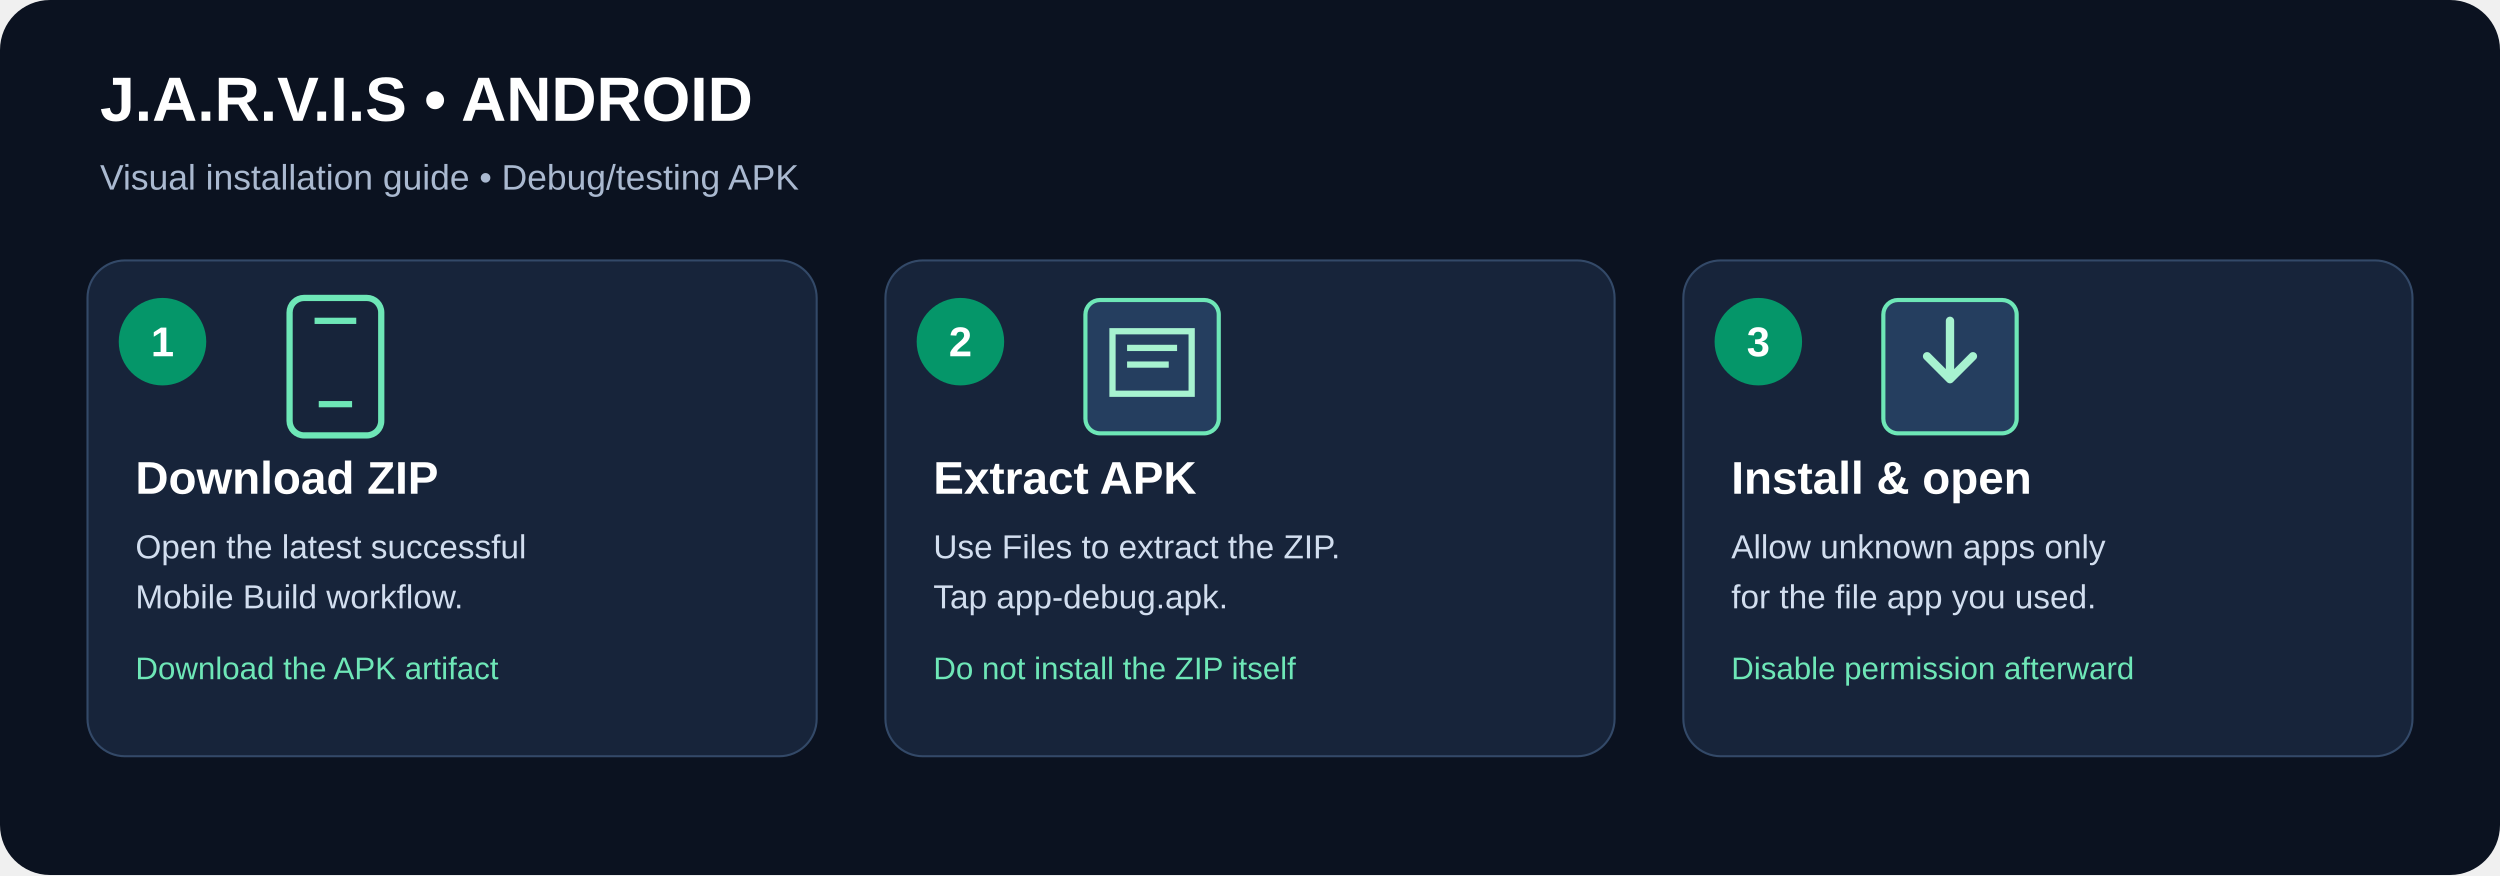
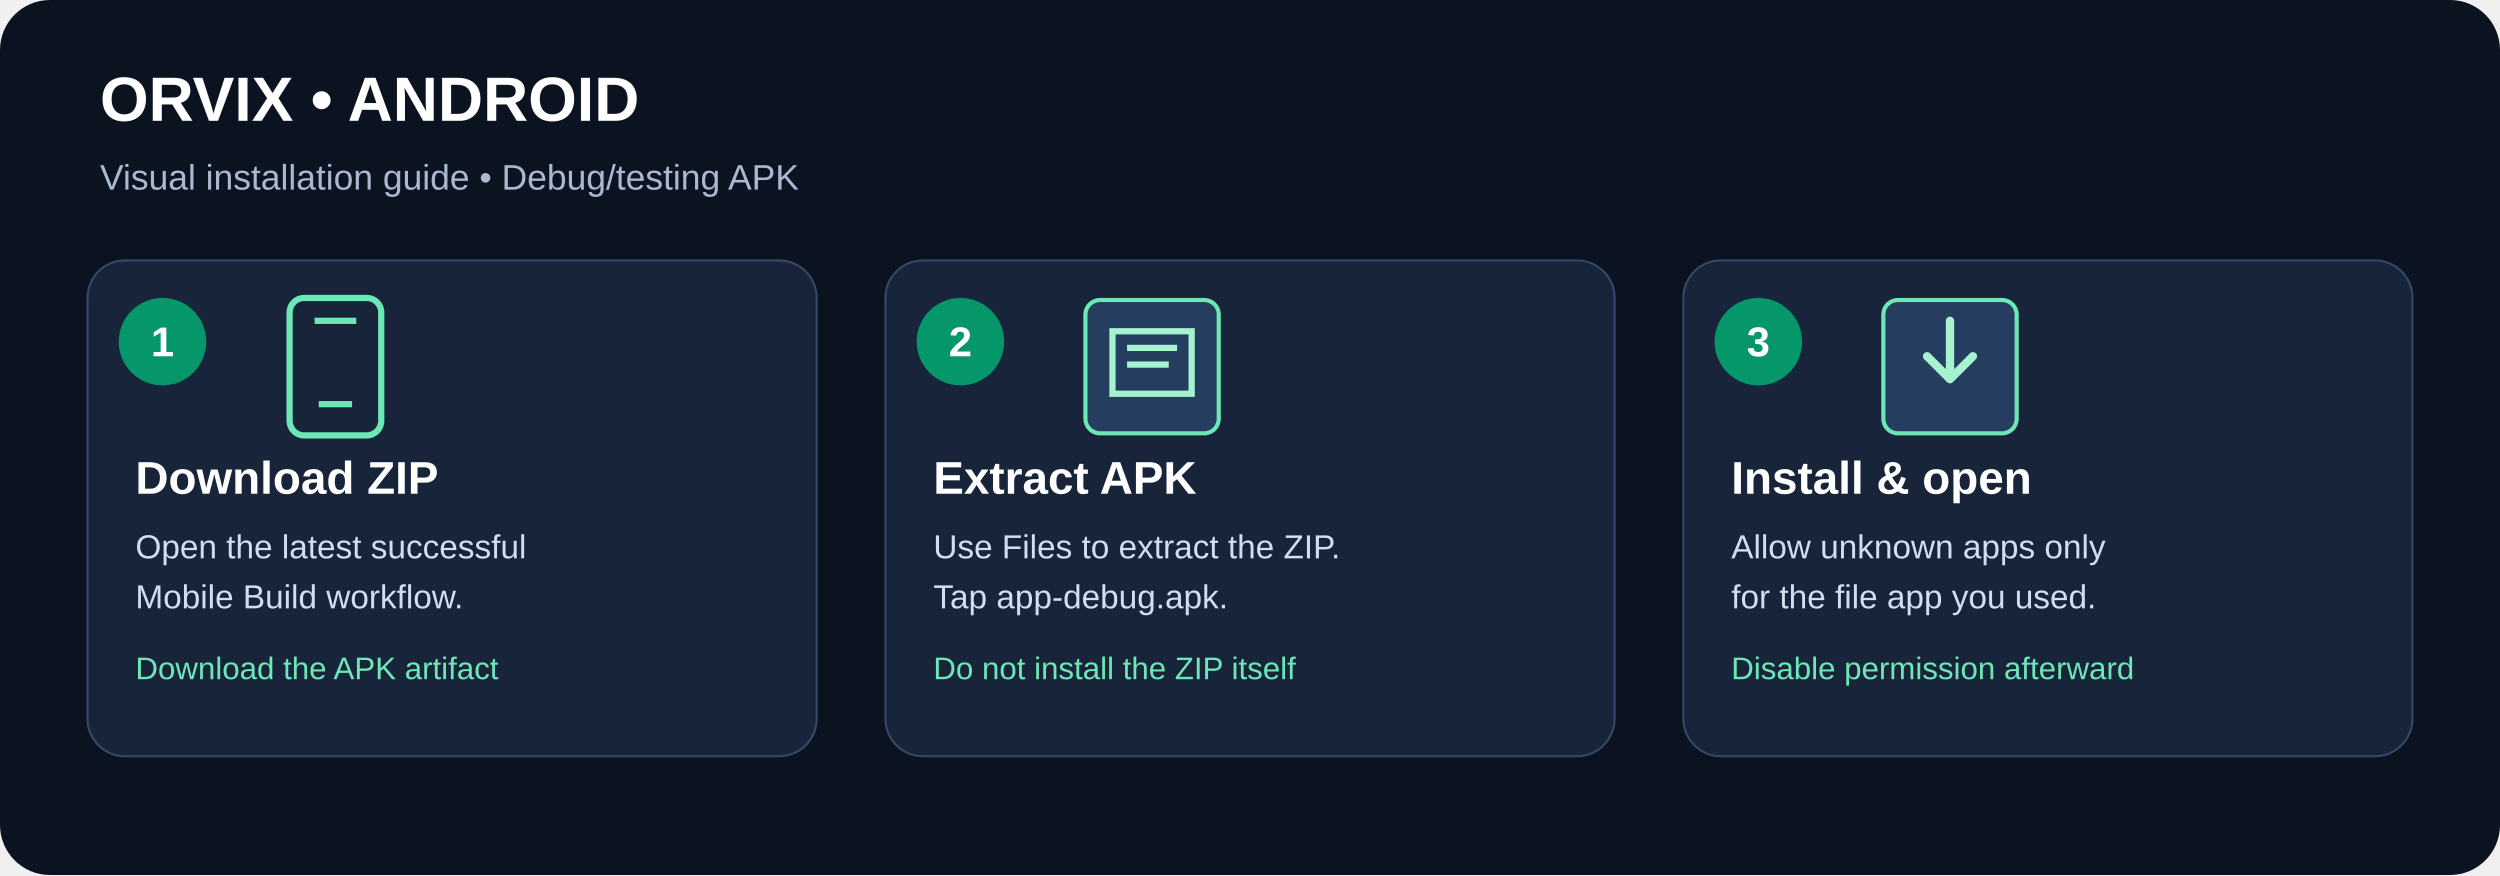
<svg xmlns="http://www.w3.org/2000/svg" width="1200" height="420" viewBox="0 0 1200 420" role="img" aria-labelledby="title desc">
  <rect width="1200" height="420" rx="24" fill="#0b1220" />
-   <text x="48" y="58" font-family="Arial,sans-serif" font-size="30" font-weight="700" fill="#fff">J.A.R.V.I.S • ANDROID</text>
+   <text x="48" y="58" font-family="Arial,sans-serif" font-size="30" font-weight="700" fill="#fff">ORVIX • ANDROID</text>
  <text x="48" y="91" font-family="Arial,sans-serif" font-size="17" fill="#aab9d0">Visual installation guide • Debug/testing APK</text>
  <g font-family="Arial,sans-serif">
    <rect x="42" y="125" width="350" height="238" rx="18" fill="#17243a" stroke="#334968" />
    <circle cx="78" cy="164" r="21" fill="#059669" />
    <text x="78" y="171" text-anchor="middle" font-size="20" font-weight="700" fill="#fff">1</text>
    <rect x="139" y="143" width="44" height="66" rx="7" fill="none" stroke="#6ee7b7" stroke-width="3" />
    <path d="M151 154h20M153 194h16" stroke="#6ee7b7" stroke-width="3" />
    <text x="65" y="237" font-size="22" font-weight="700" fill="#fff">Download ZIP</text>
    <text x="65" y="268" font-size="16" fill="#d2deef">Open the latest successful</text>
    <text x="65" y="292" font-size="16" fill="#d2deef">Mobile Build workflow.</text>
    <text x="65" y="326" font-size="15" fill="#6ee7b7">Download the APK artifact</text>
    <rect x="425" y="125" width="350" height="238" rx="18" fill="#17243a" stroke="#334968" />
    <circle cx="461" cy="164" r="21" fill="#059669" />
    <text x="461" y="171" text-anchor="middle" font-size="20" font-weight="700" fill="#fff">2</text>
    <rect x="521" y="144" width="64" height="64" rx="7" fill="#253e5f" stroke="#6ee7b7" stroke-width="2" />
    <path d="M534 159h38v30h-38zM541 167h24M541 175h20" stroke="#a7f3d0" stroke-width="3" fill="none" />
    <text x="448" y="237" font-size="22" font-weight="700" fill="#fff">Extract APK</text>
    <text x="448" y="268" font-size="16" fill="#d2deef">Use Files to extract the ZIP.</text>
    <text x="448" y="292" font-size="16" fill="#d2deef">Tap app-debug.apk.</text>
    <text x="448" y="326" font-size="15" fill="#6ee7b7">Do not install the ZIP itself</text>
    <rect x="808" y="125" width="350" height="238" rx="18" fill="#17243a" stroke="#334968" />
    <circle cx="844" cy="164" r="21" fill="#059669" />
    <text x="844" y="171" text-anchor="middle" font-size="20" font-weight="700" fill="#fff">3</text>
    <rect x="904" y="144" width="64" height="64" rx="7" fill="#253e5f" stroke="#6ee7b7" stroke-width="2" />
    <path d="M936 154v28m-11-11 11 11 11-11" fill="none" stroke="#a7f3d0" stroke-width="4" stroke-linecap="round" stroke-linejoin="round" />
    <text x="831" y="237" font-size="22" font-weight="700" fill="#fff">Install &amp; open</text>
    <text x="831" y="268" font-size="16" fill="#d2deef">Allow unknown apps only</text>
    <text x="831" y="292" font-size="16" fill="#d2deef">for the file app you used.</text>
    <text x="831" y="326" font-size="15" fill="#6ee7b7">Disable permission afterward</text>
  </g>
</svg>
